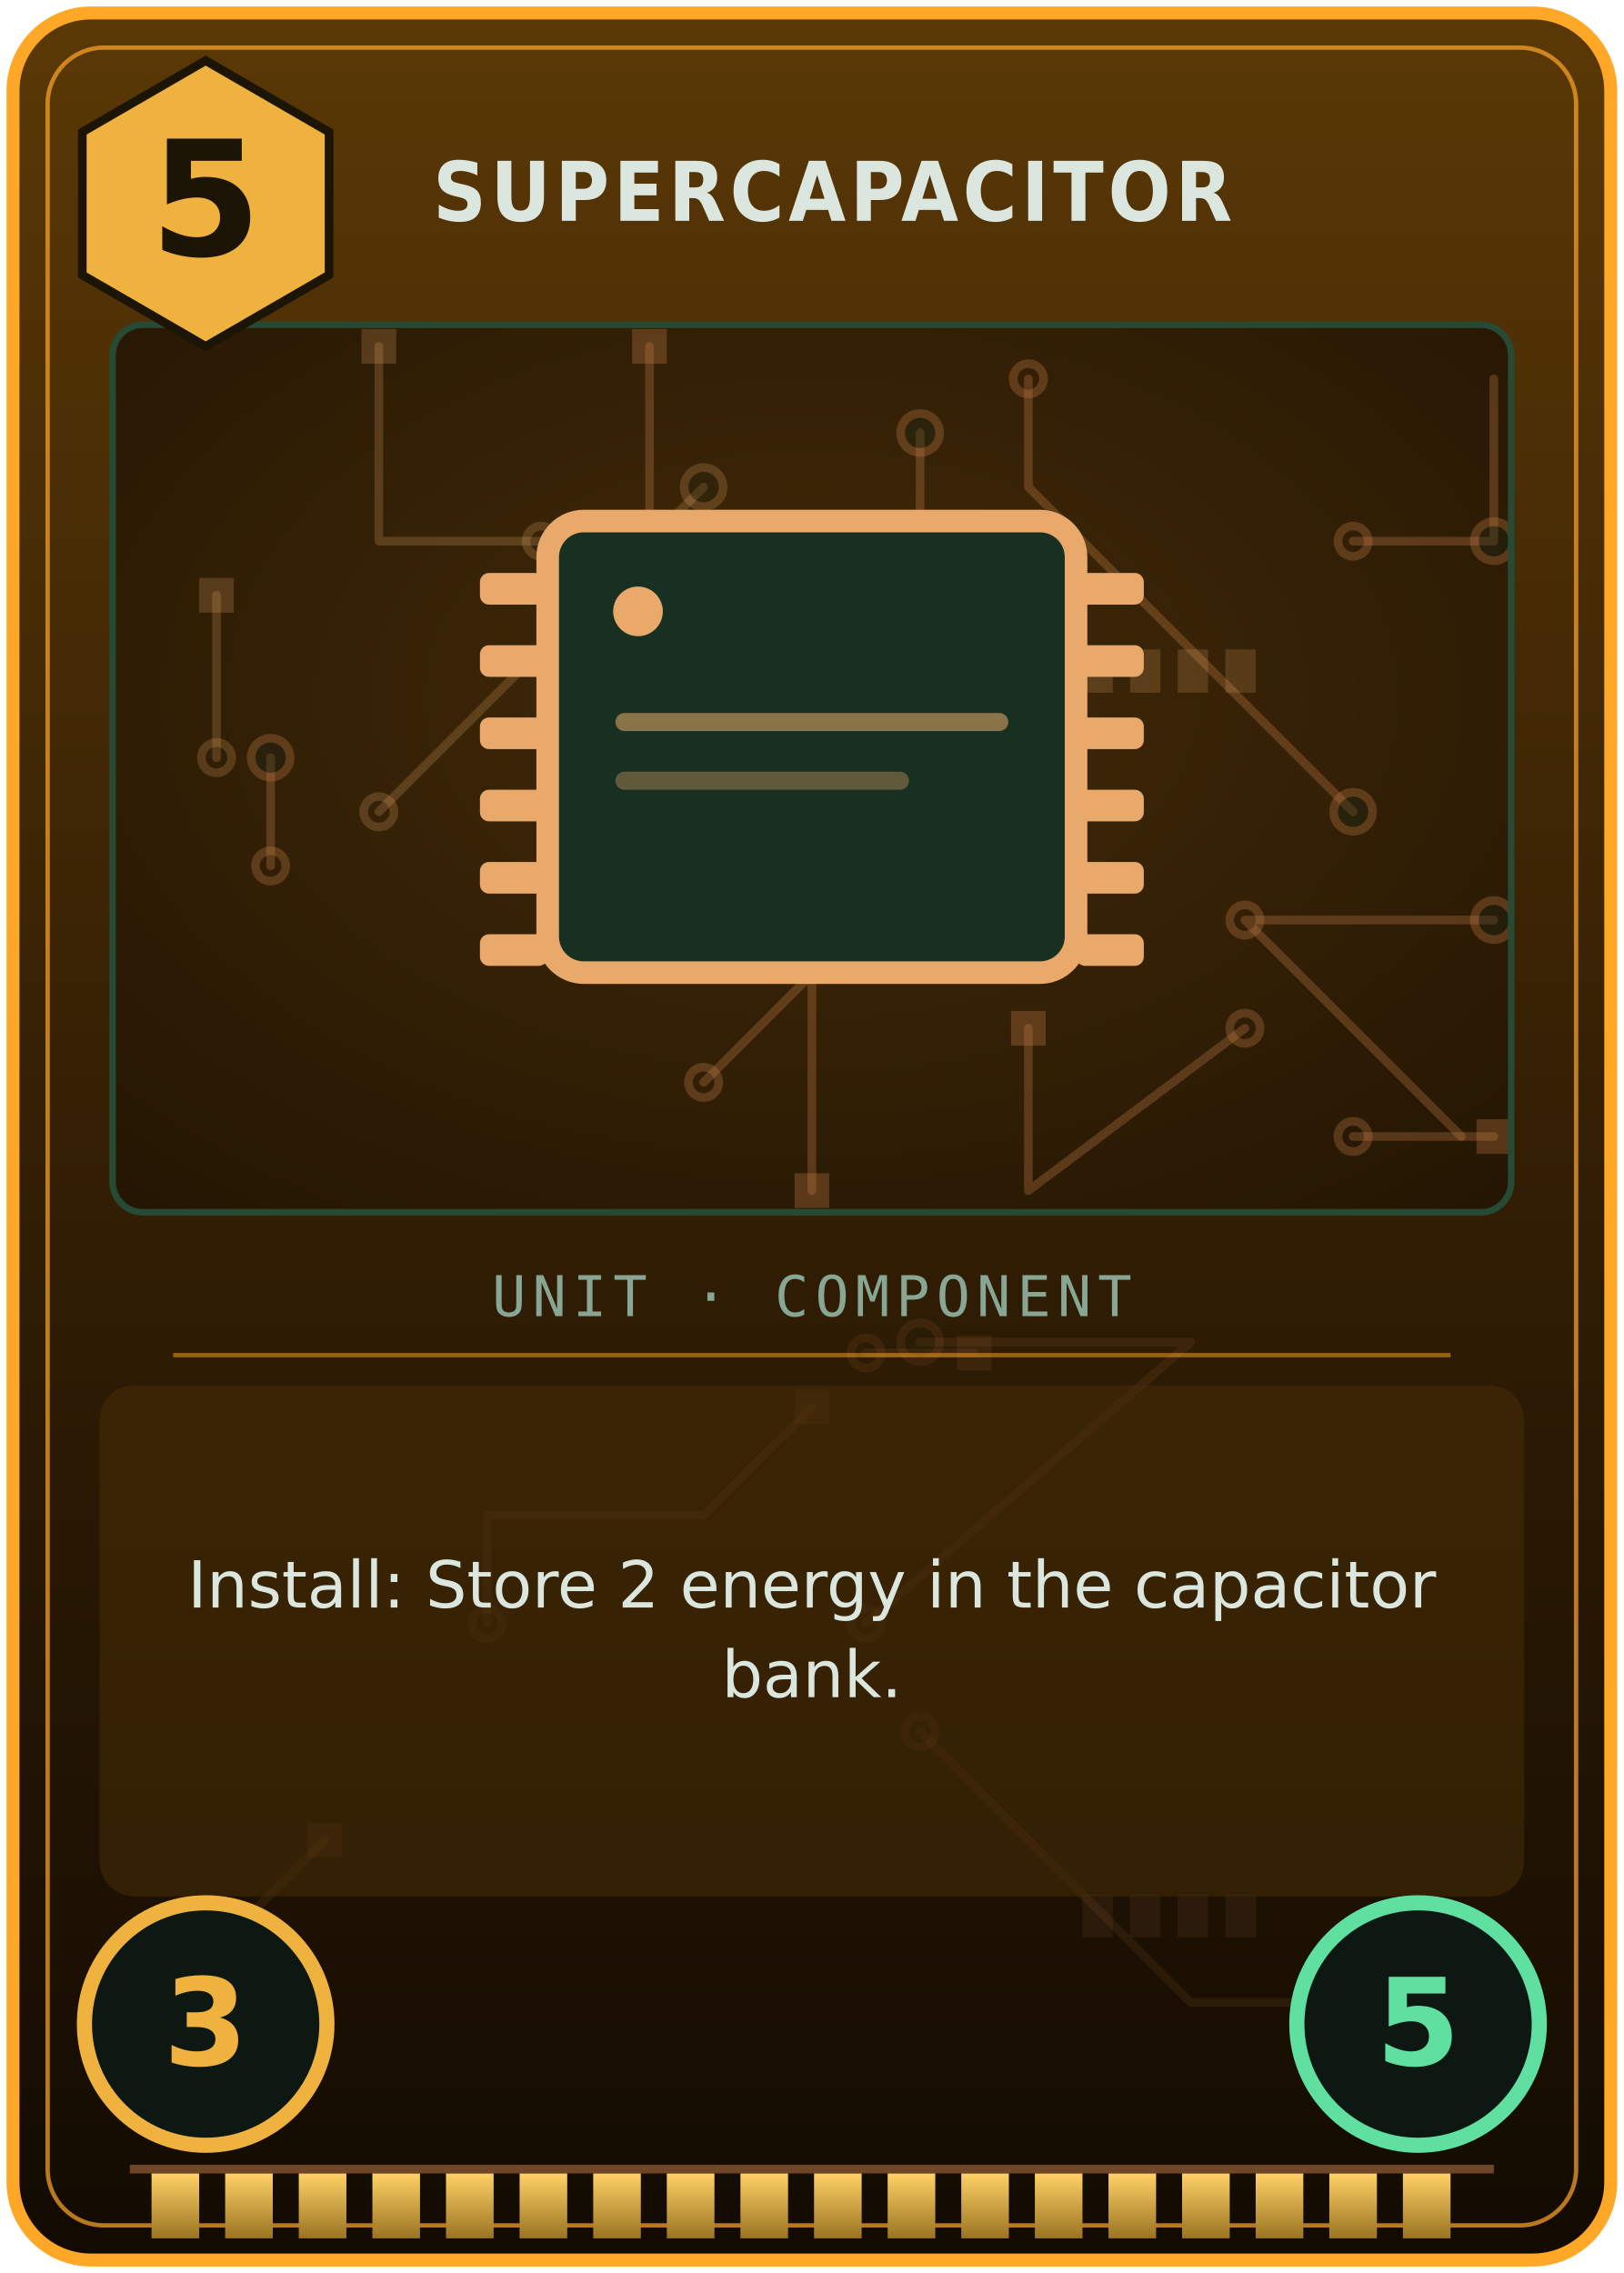
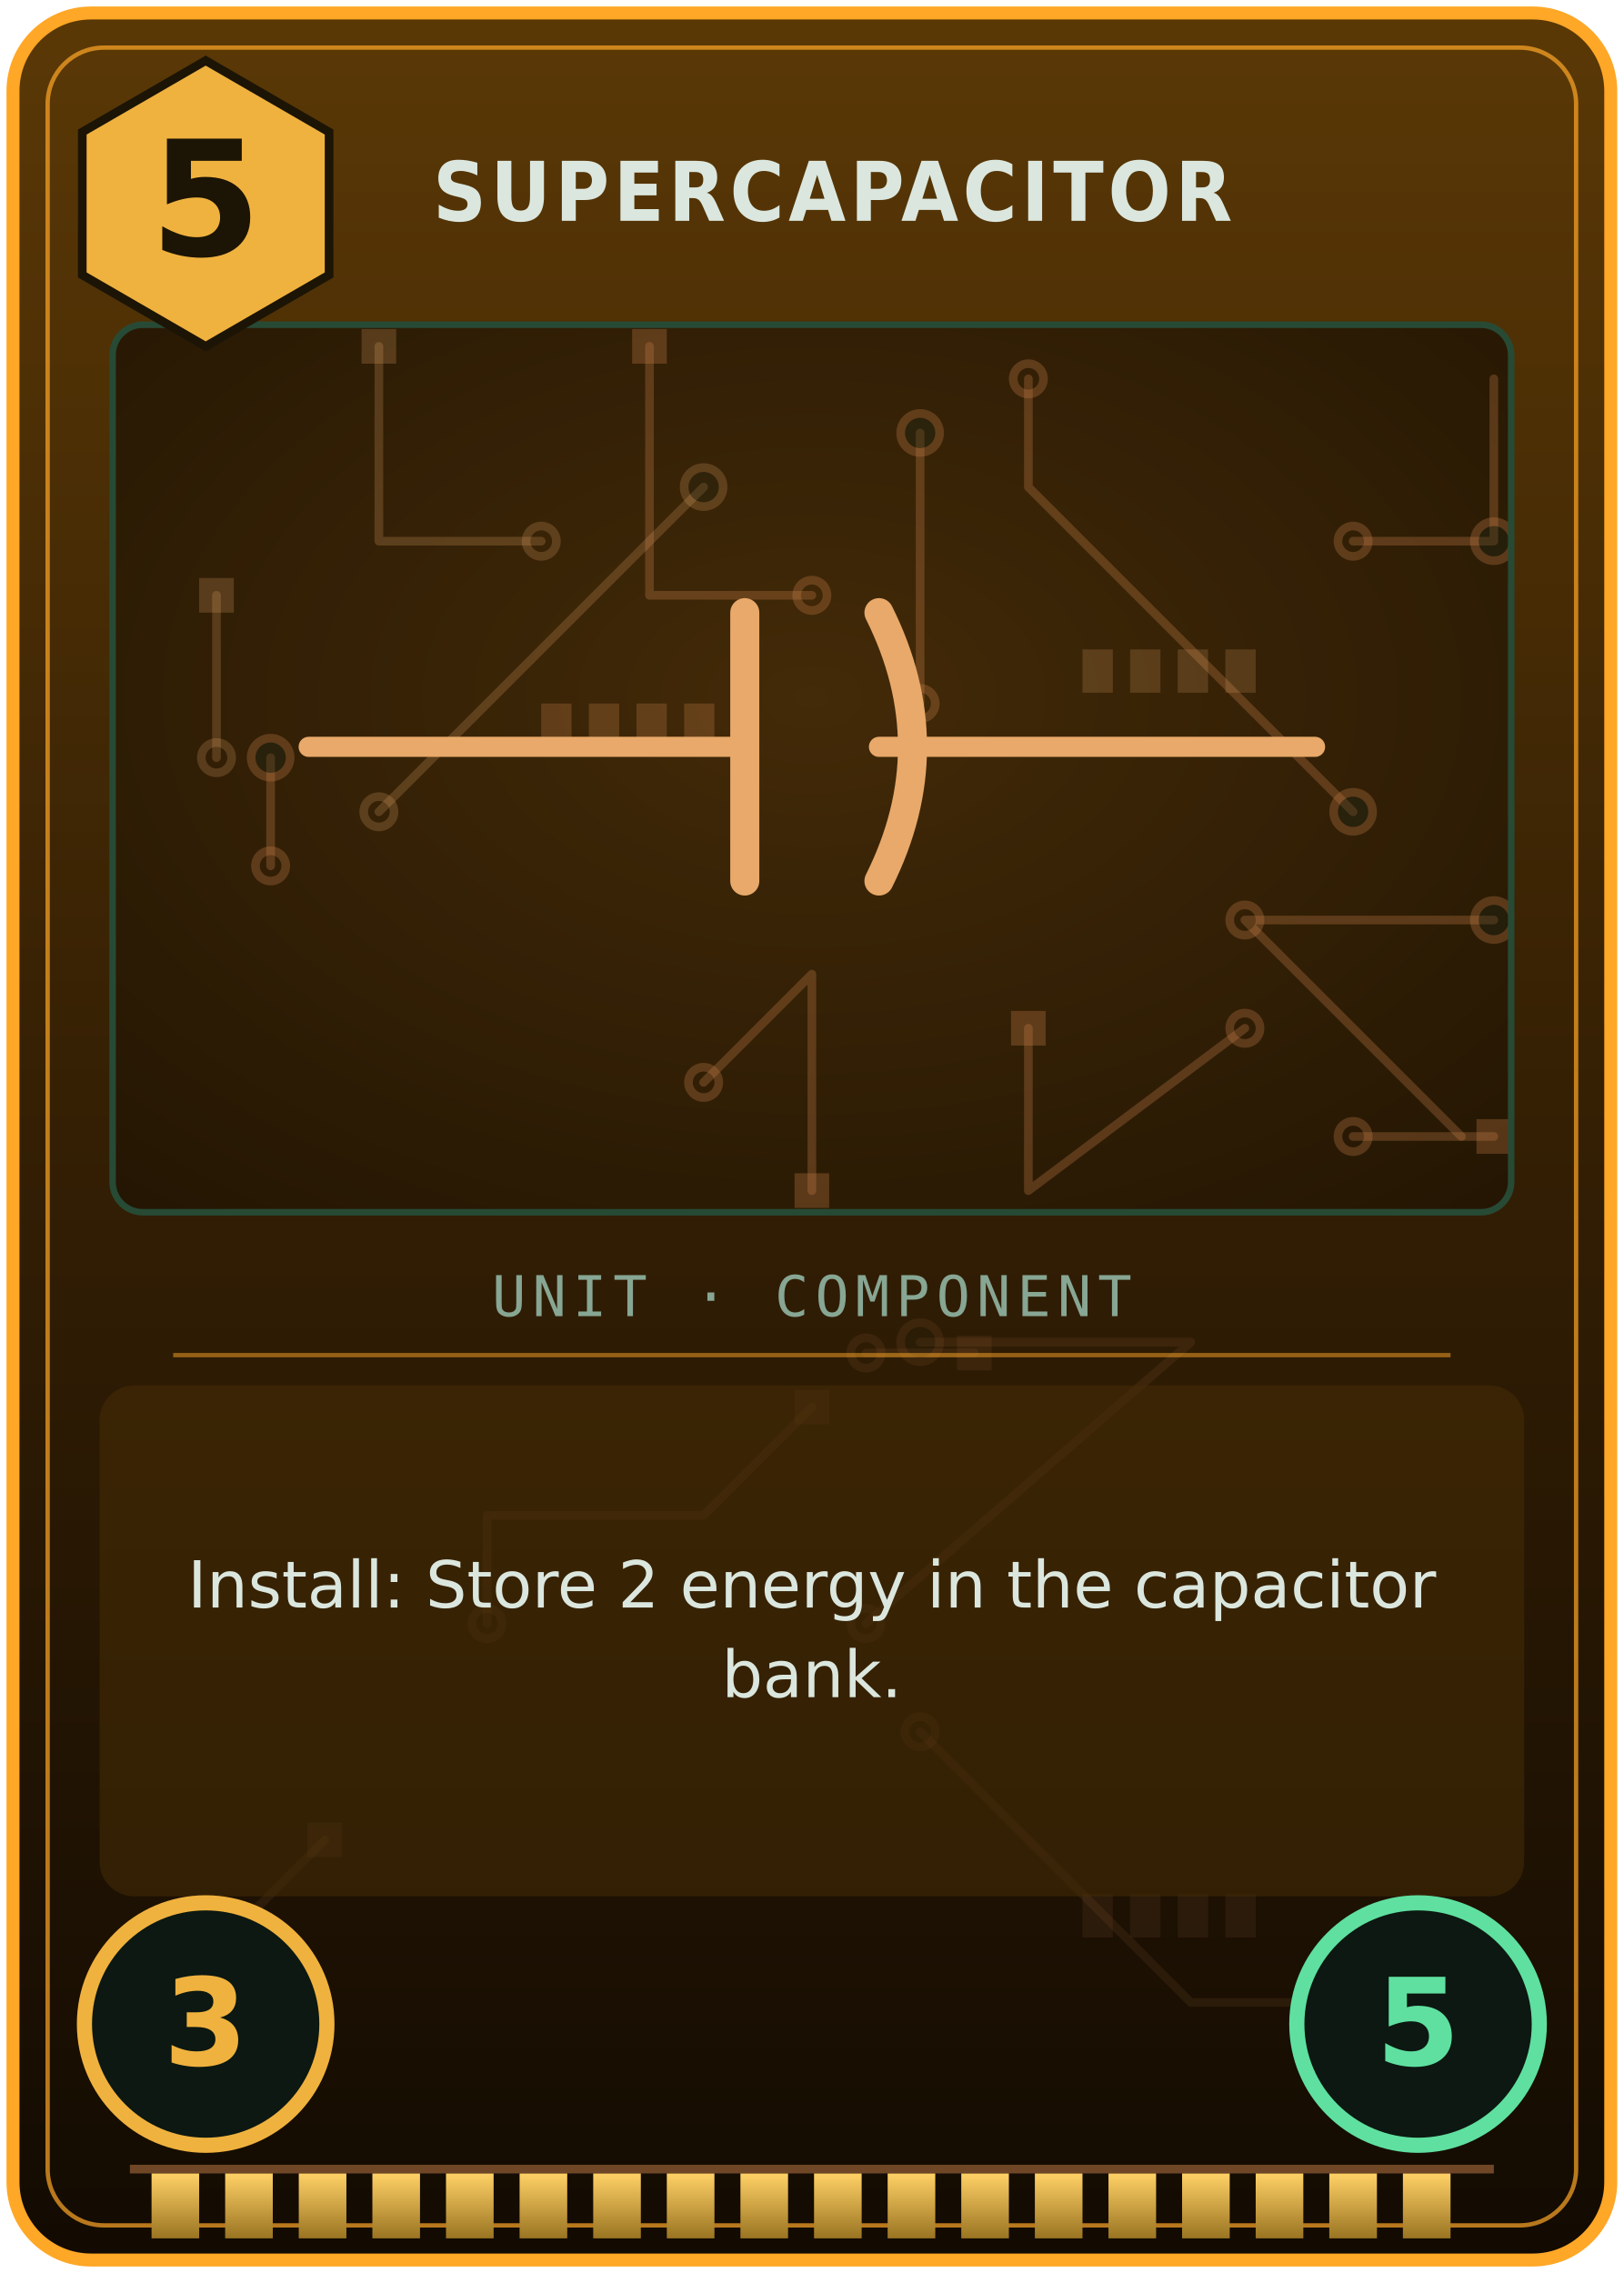
<svg xmlns="http://www.w3.org/2000/svg" width="750" height="1050" viewBox="0 0 750 1050">
  <defs>
    <linearGradient id="bggrad" x1="0" y1="0" x2="0" y2="1">
      <stop offset="0" stop-color="#5a3806" />
      <stop offset="0.5" stop-color="#341f04" />
      <stop offset="1" stop-color="#130b02" />
    </linearGradient>
    <radialGradient id="artgrad" cx="0.5" cy="0.42" r="0.75">
      <stop offset="0" stop-color="#432a08" />
      <stop offset="1" stop-color="#241603" />
    </radialGradient>
    <linearGradient id="guldgrad" x1="0" y1="0" x2="0" y2="1">
      <stop offset="0" stop-color="#ffd166" />
      <stop offset="1" stop-color="#9a7422" />
    </linearGradient>
    <clipPath id="artclip">
      <rect x="52" y="150" width="646" height="410" rx="14" />
    </clipPath>
  </defs>
  <rect x="6" y="6" width="738" height="1038" rx="36" fill="url(#bggrad)" stroke="#ffa726" stroke-width="6" />
  <rect x="22" y="22" width="706" height="1006" rx="26" fill="none" stroke="#ffa726" stroke-width="2" opacity="0.7" />
  <circle cx="50" cy="950" r="7" fill="none" stroke="#c9814a" stroke-width="4" opacity="0.1" />
  <path d="M 50 950 L 150 850" fill="none" stroke="#c9814a" stroke-width="4" stroke-linecap="round" stroke-linejoin="round" opacity="0.1" />
  <rect x="142" y="842" width="16" height="16" fill="#c9814a" opacity="0.1" />
  <circle cx="425" cy="800" r="7" fill="none" stroke="#c9814a" stroke-width="4" opacity="0.1" />
  <path d="M 425 800 L 550 925 L 700 925 L 650 975" fill="none" stroke="#c9814a" stroke-width="4" stroke-linecap="round" stroke-linejoin="round" opacity="0.1" />
  <rect x="642" y="967" width="16" height="16" fill="#c9814a" opacity="0.1" />
  <circle cx="400" cy="625" r="7" fill="none" stroke="#c9814a" stroke-width="4" opacity="0.1" />
  <path d="M 400 625 L 450 625" fill="none" stroke="#c9814a" stroke-width="4" stroke-linecap="round" stroke-linejoin="round" opacity="0.1" />
  <rect x="442" y="617" width="16" height="16" fill="#c9814a" opacity="0.1" />
  <circle cx="225" cy="750" r="7" fill="none" stroke="#c9814a" stroke-width="4" opacity="0.1" />
  <path d="M 225 750 L 225 700 L 325 700 L 375 650" fill="none" stroke="#c9814a" stroke-width="4" stroke-linecap="round" stroke-linejoin="round" opacity="0.1" />
  <rect x="367" y="642" width="16" height="16" fill="#c9814a" opacity="0.1" />
  <circle cx="400" cy="750" r="7" fill="none" stroke="#c9814a" stroke-width="4" opacity="0.1" />
  <path d="M 400 750 L 550 620 L 550 620 L 425 620" fill="none" stroke="#c9814a" stroke-width="4" stroke-linecap="round" stroke-linejoin="round" opacity="0.1" />
  <circle cx="425" cy="620" r="9" fill="#122419" stroke="#c9814a" stroke-width="4" opacity="0.1" />
  <rect x="500" y="875" width="14" height="20" fill="#c9814a" opacity="0.09" />
  <rect x="522" y="875" width="14" height="20" fill="#c9814a" opacity="0.09" />
  <rect x="544" y="875" width="14" height="20" fill="#c9814a" opacity="0.09" />
  <rect x="566" y="875" width="14" height="20" fill="#c9814a" opacity="0.09" />
  <g clip-path="url(#artclip)">
    <rect x="52" y="150" width="646" height="410" fill="url(#artgrad)" />
    <circle cx="375" cy="275" r="7" fill="none" stroke="#c9814a" stroke-width="4" opacity="0.3" />
    <path d="M 375 275 L 300 275 L 300 160" fill="none" stroke="#c9814a" stroke-width="4" stroke-linecap="round" stroke-linejoin="round" opacity="0.3" />
    <rect x="292" y="152" width="16" height="16" fill="#c9814a" opacity="0.3" />
    <circle cx="125" cy="400" r="7" fill="none" stroke="#c9814a" stroke-width="4" opacity="0.3" />
    <path d="M 125 400 L 125 350" fill="none" stroke="#c9814a" stroke-width="4" stroke-linecap="round" stroke-linejoin="round" opacity="0.3" />
    <circle cx="125" cy="350" r="9" fill="#122419" stroke="#c9814a" stroke-width="4" opacity="0.3" />
    <circle cx="325" cy="500" r="7" fill="none" stroke="#c9814a" stroke-width="4" opacity="0.3" />
    <path d="M 325 500 L 375 450 L 375 550" fill="none" stroke="#c9814a" stroke-width="4" stroke-linecap="round" stroke-linejoin="round" opacity="0.3" />
    <rect x="367" y="542" width="16" height="16" fill="#c9814a" opacity="0.3" />
    <circle cx="575" cy="425" r="7" fill="none" stroke="#c9814a" stroke-width="4" opacity="0.3" />
    <path d="M 575 425 L 675 525 L 575 425 L 690 425" fill="none" stroke="#c9814a" stroke-width="4" stroke-linecap="round" stroke-linejoin="round" opacity="0.3" />
    <circle cx="690" cy="425" r="9" fill="#122419" stroke="#c9814a" stroke-width="4" opacity="0.3" />
    <circle cx="575" cy="475" r="7" fill="none" stroke="#c9814a" stroke-width="4" opacity="0.3" />
    <path d="M 575 475 L 475 550 L 475 475" fill="none" stroke="#c9814a" stroke-width="4" stroke-linecap="round" stroke-linejoin="round" opacity="0.3" />
    <rect x="467" y="467" width="16" height="16" fill="#c9814a" opacity="0.3" />
    <circle cx="425" cy="325" r="7" fill="none" stroke="#c9814a" stroke-width="4" opacity="0.3" />
    <path d="M 425 325 L 425 200" fill="none" stroke="#c9814a" stroke-width="4" stroke-linecap="round" stroke-linejoin="round" opacity="0.3" />
    <circle cx="425" cy="200" r="9" fill="#122419" stroke="#c9814a" stroke-width="4" opacity="0.3" />
    <circle cx="625" cy="250" r="7" fill="none" stroke="#c9814a" stroke-width="4" opacity="0.3" />
    <path d="M 625 250 L 690 250 L 690 175 L 690 250" fill="none" stroke="#c9814a" stroke-width="4" stroke-linecap="round" stroke-linejoin="round" opacity="0.3" />
    <circle cx="690" cy="250" r="9" fill="#122419" stroke="#c9814a" stroke-width="4" opacity="0.3" />
    <circle cx="625" cy="525" r="7" fill="none" stroke="#c9814a" stroke-width="4" opacity="0.3" />
    <path d="M 625 525 L 690 525" fill="none" stroke="#c9814a" stroke-width="4" stroke-linecap="round" stroke-linejoin="round" opacity="0.3" />
    <rect x="682" y="517" width="16" height="16" fill="#c9814a" opacity="0.3" />
    <circle cx="475" cy="175" r="7" fill="none" stroke="#c9814a" stroke-width="4" opacity="0.3" />
    <path d="M 475 175 L 475 225 L 625 375" fill="none" stroke="#c9814a" stroke-width="4" stroke-linecap="round" stroke-linejoin="round" opacity="0.3" />
    <circle cx="625" cy="375" r="9" fill="#122419" stroke="#c9814a" stroke-width="4" opacity="0.3" />
    <rect x="250" y="325" width="14" height="20" fill="#c9814a" opacity="0.27" />
    <rect x="272" y="325" width="14" height="20" fill="#c9814a" opacity="0.27" />
    <rect x="294" y="325" width="14" height="20" fill="#c9814a" opacity="0.27" />
    <rect x="316" y="325" width="14" height="20" fill="#c9814a" opacity="0.27" />
    <circle cx="175" cy="375" r="7" fill="none" stroke="#e8a96a" stroke-width="4" opacity="0.22" />
    <path d="M 175 375 L 325 225" fill="none" stroke="#e8a96a" stroke-width="4" stroke-linecap="round" stroke-linejoin="round" opacity="0.22" />
    <circle cx="325" cy="225" r="9" fill="#122419" stroke="#e8a96a" stroke-width="4" opacity="0.22" />
    <circle cx="100" cy="350" r="7" fill="none" stroke="#e8a96a" stroke-width="4" opacity="0.22" />
    <path d="M 100 350 L 100 275" fill="none" stroke="#e8a96a" stroke-width="4" stroke-linecap="round" stroke-linejoin="round" opacity="0.22" />
    <rect x="92" y="267" width="16" height="16" fill="#e8a96a" opacity="0.22" />
    <circle cx="250" cy="250" r="7" fill="none" stroke="#e8a96a" stroke-width="4" opacity="0.22" />
    <path d="M 250 250 L 175 250 L 175 160" fill="none" stroke="#e8a96a" stroke-width="4" stroke-linecap="round" stroke-linejoin="round" opacity="0.22" />
    <rect x="167" y="152" width="16" height="16" fill="#e8a96a" opacity="0.22" />
    <rect x="500" y="300" width="14" height="20" fill="#e8a96a" opacity="0.198" />
    <rect x="522" y="300" width="14" height="20" fill="#e8a96a" opacity="0.198" />
    <rect x="544" y="300" width="14" height="20" fill="#e8a96a" opacity="0.198" />
    <rect x="566" y="300" width="14" height="20" fill="#e8a96a" opacity="0.198" />
-     <g transform="translate(375 345) scale(1.043) translate(-375 -345)">
-       <rect x="228" y="268" width="30" height="14" rx="4" fill="#e8a96a" />
-       <rect x="492" y="268" width="30" height="14" rx="4" fill="#e8a96a" />
-       <rect x="228" y="300" width="30" height="14" rx="4" fill="#e8a96a" />
-       <rect x="492" y="300" width="30" height="14" rx="4" fill="#e8a96a" />
-       <rect x="228" y="332" width="30" height="14" rx="4" fill="#e8a96a" />
-       <rect x="492" y="332" width="30" height="14" rx="4" fill="#e8a96a" />
-       <rect x="228" y="364" width="30" height="14" rx="4" fill="#e8a96a" />
-       <rect x="492" y="364" width="30" height="14" rx="4" fill="#e8a96a" />
-       <rect x="228" y="396" width="30" height="14" rx="4" fill="#e8a96a" />
-       <rect x="492" y="396" width="30" height="14" rx="4" fill="#e8a96a" />
-       <rect x="228" y="428" width="30" height="14" rx="4" fill="#e8a96a" />
-       <rect x="492" y="428" width="30" height="14" rx="4" fill="#e8a96a" />
-       <rect x="258" y="245" width="234" height="200" rx="16" fill="#173021" stroke="#e8a96a" stroke-width="10" />
-       <circle cx="298" cy="285" r="11" fill="#e8a96a" />
-       <rect x="288" y="330" width="174" height="8" rx="4" fill="#e8a96a" opacity="0.55" />
-       <rect x="288" y="356" width="130" height="8" rx="4" fill="#e8a96a" opacity="0.35" />
+     <g transform="translate(375 345) scale(1.033) translate(-375 -345)">
+       <line x1="150" y1="345" x2="345" y2="345" stroke="#e8a96a" stroke-width="9" stroke-linecap="round" />
+       <line x1="405" y1="345" x2="600" y2="345" stroke="#e8a96a" stroke-width="9" stroke-linecap="round" />
+       <line x1="345" y1="285" x2="345" y2="405" stroke="#e8a96a" stroke-width="13" stroke-linecap="round" />
+       <path d="M 405 285 Q 435 345 405 405" fill="none" stroke="#e8a96a" stroke-width="13" stroke-linecap="round" stroke-linejoin="round" />
    </g>
  </g>
  <rect x="52" y="150" width="646" height="410" rx="14" fill="none" stroke="#274a35" stroke-width="3" />
  <text x="200" y="102" font-family="DejaVu Sans Condensed" font-weight="bold" font-size="38" letter-spacing="2" fill="#dbe7de">SUPERCAPACITOR</text>
  <polygon points="95,28 152,61 152,127 95,160 38,127 38,61" fill="#f0b23e" stroke="#1c1405" stroke-width="4" />
  <text x="95" y="118" text-anchor="middle" font-family="DejaVu Sans" font-weight="bold" font-size="74" fill="#1c1405">5</text>
  <text x="375" y="608" text-anchor="middle" font-family="DejaVu Sans Mono" font-size="26" letter-spacing="3" fill="#87a693">UNIT · COMPONENT</text>
  <line x1="80" y1="626" x2="670" y2="626" stroke="#ffa726" stroke-width="2" opacity="0.5" />
  <rect x="46" y="640" width="658" height="236" rx="16" fill="#452c05" opacity="0.55" />
  <text x="375" y="742.6" text-anchor="middle" font-family="DejaVu Sans" font-size="30" fill="#dbe7de">Install: Store 2 energy in the capacitor</text>
  <text x="375" y="784.0" text-anchor="middle" font-family="DejaVu Sans" font-size="30" fill="#dbe7de">bank.</text>
  <circle cx="95" cy="935" r="56" fill="#0c1811" stroke="#f0b23e" stroke-width="7" />
  <text x="95" y="954" text-anchor="middle" font-family="DejaVu Sans" font-weight="bold" font-size="56" fill="#f0b23e">3</text>
  <circle cx="655" cy="935" r="56" fill="#0c1811" stroke="#5fe0a0" stroke-width="7" />
  <text x="655" y="954" text-anchor="middle" font-family="DejaVu Sans" font-weight="bold" font-size="56" fill="#5fe0a0">5</text>
  <rect x="70" y="1004" width="22" height="30" fill="url(#guldgrad)" />
  <rect x="104" y="1004" width="22" height="30" fill="url(#guldgrad)" />
  <rect x="138" y="1004" width="22" height="30" fill="url(#guldgrad)" />
  <rect x="172" y="1004" width="22" height="30" fill="url(#guldgrad)" />
  <rect x="206" y="1004" width="22" height="30" fill="url(#guldgrad)" />
  <rect x="240" y="1004" width="22" height="30" fill="url(#guldgrad)" />
  <rect x="274" y="1004" width="22" height="30" fill="url(#guldgrad)" />
  <rect x="308" y="1004" width="22" height="30" fill="url(#guldgrad)" />
  <rect x="342" y="1004" width="22" height="30" fill="url(#guldgrad)" />
  <rect x="376" y="1004" width="22" height="30" fill="url(#guldgrad)" />
  <rect x="410" y="1004" width="22" height="30" fill="url(#guldgrad)" />
  <rect x="444" y="1004" width="22" height="30" fill="url(#guldgrad)" />
  <rect x="478" y="1004" width="22" height="30" fill="url(#guldgrad)" />
  <rect x="512" y="1004" width="22" height="30" fill="url(#guldgrad)" />
  <rect x="546" y="1004" width="22" height="30" fill="url(#guldgrad)" />
  <rect x="580" y="1004" width="22" height="30" fill="url(#guldgrad)" />
  <rect x="614" y="1004" width="22" height="30" fill="url(#guldgrad)" />
  <rect x="648" y="1004" width="22" height="30" fill="url(#guldgrad)" />
  <rect x="60" y="1000" width="630" height="4" fill="#c9814a" opacity="0.5" />
</svg>
